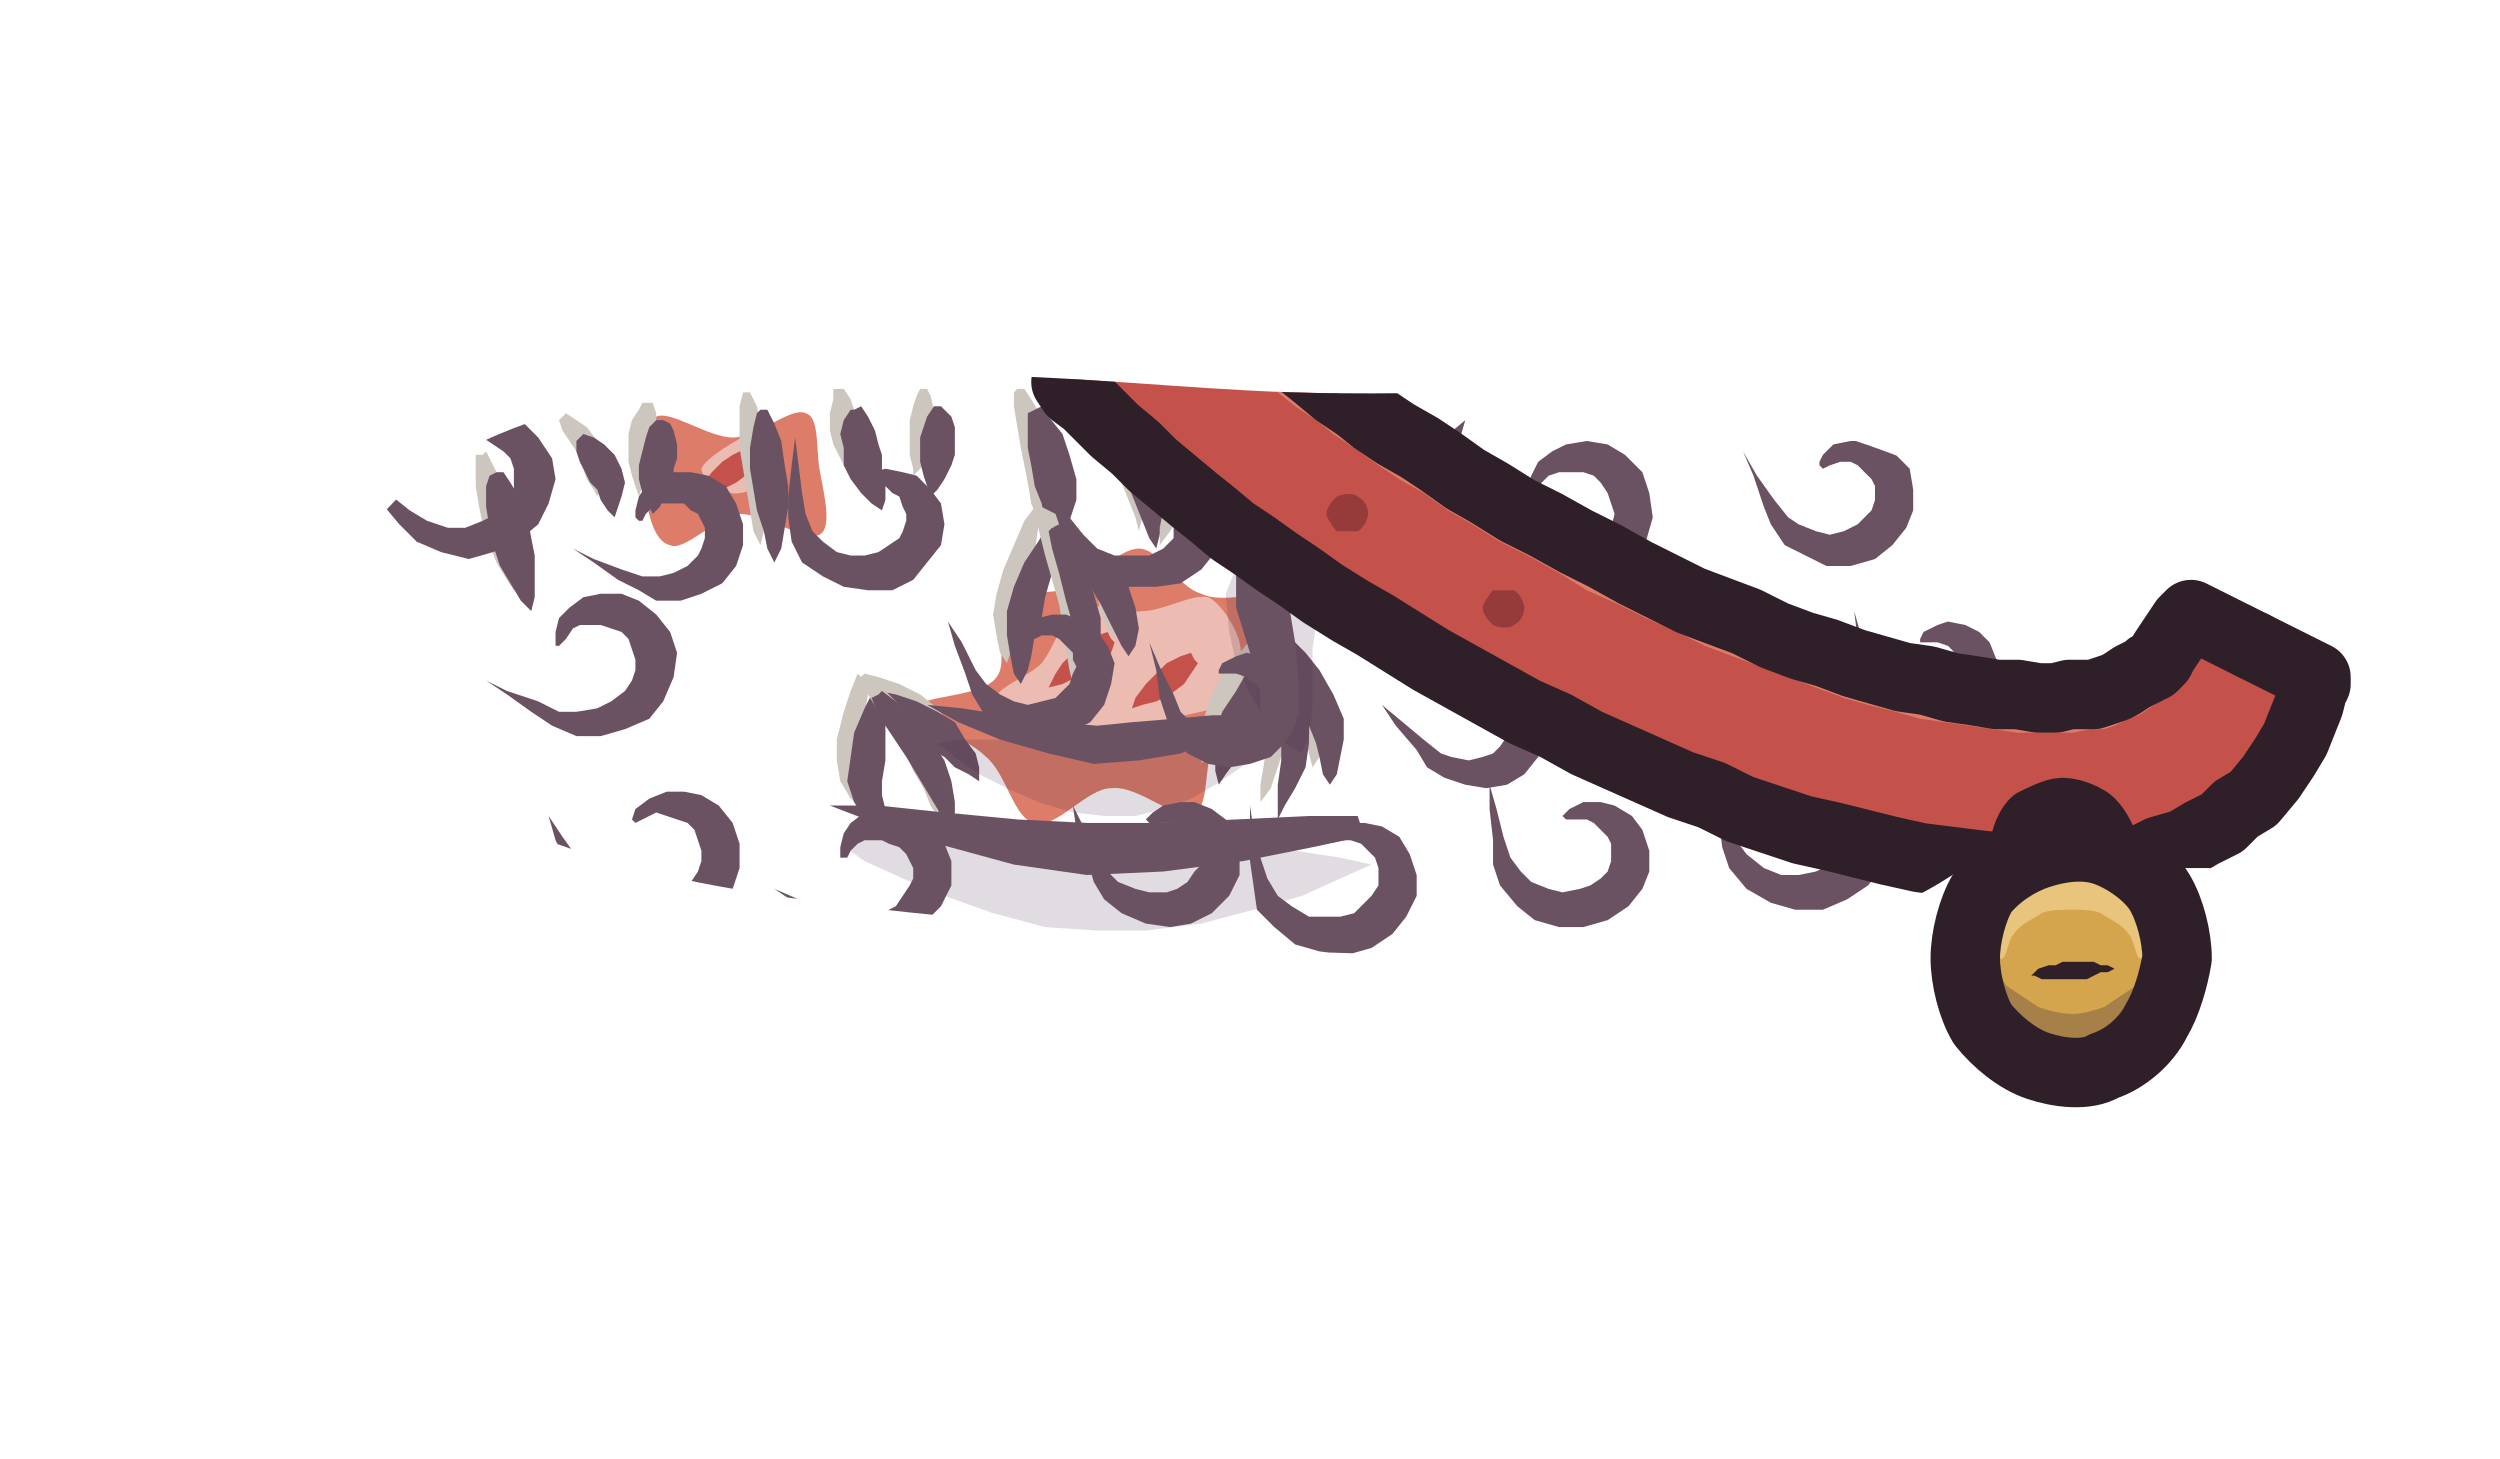
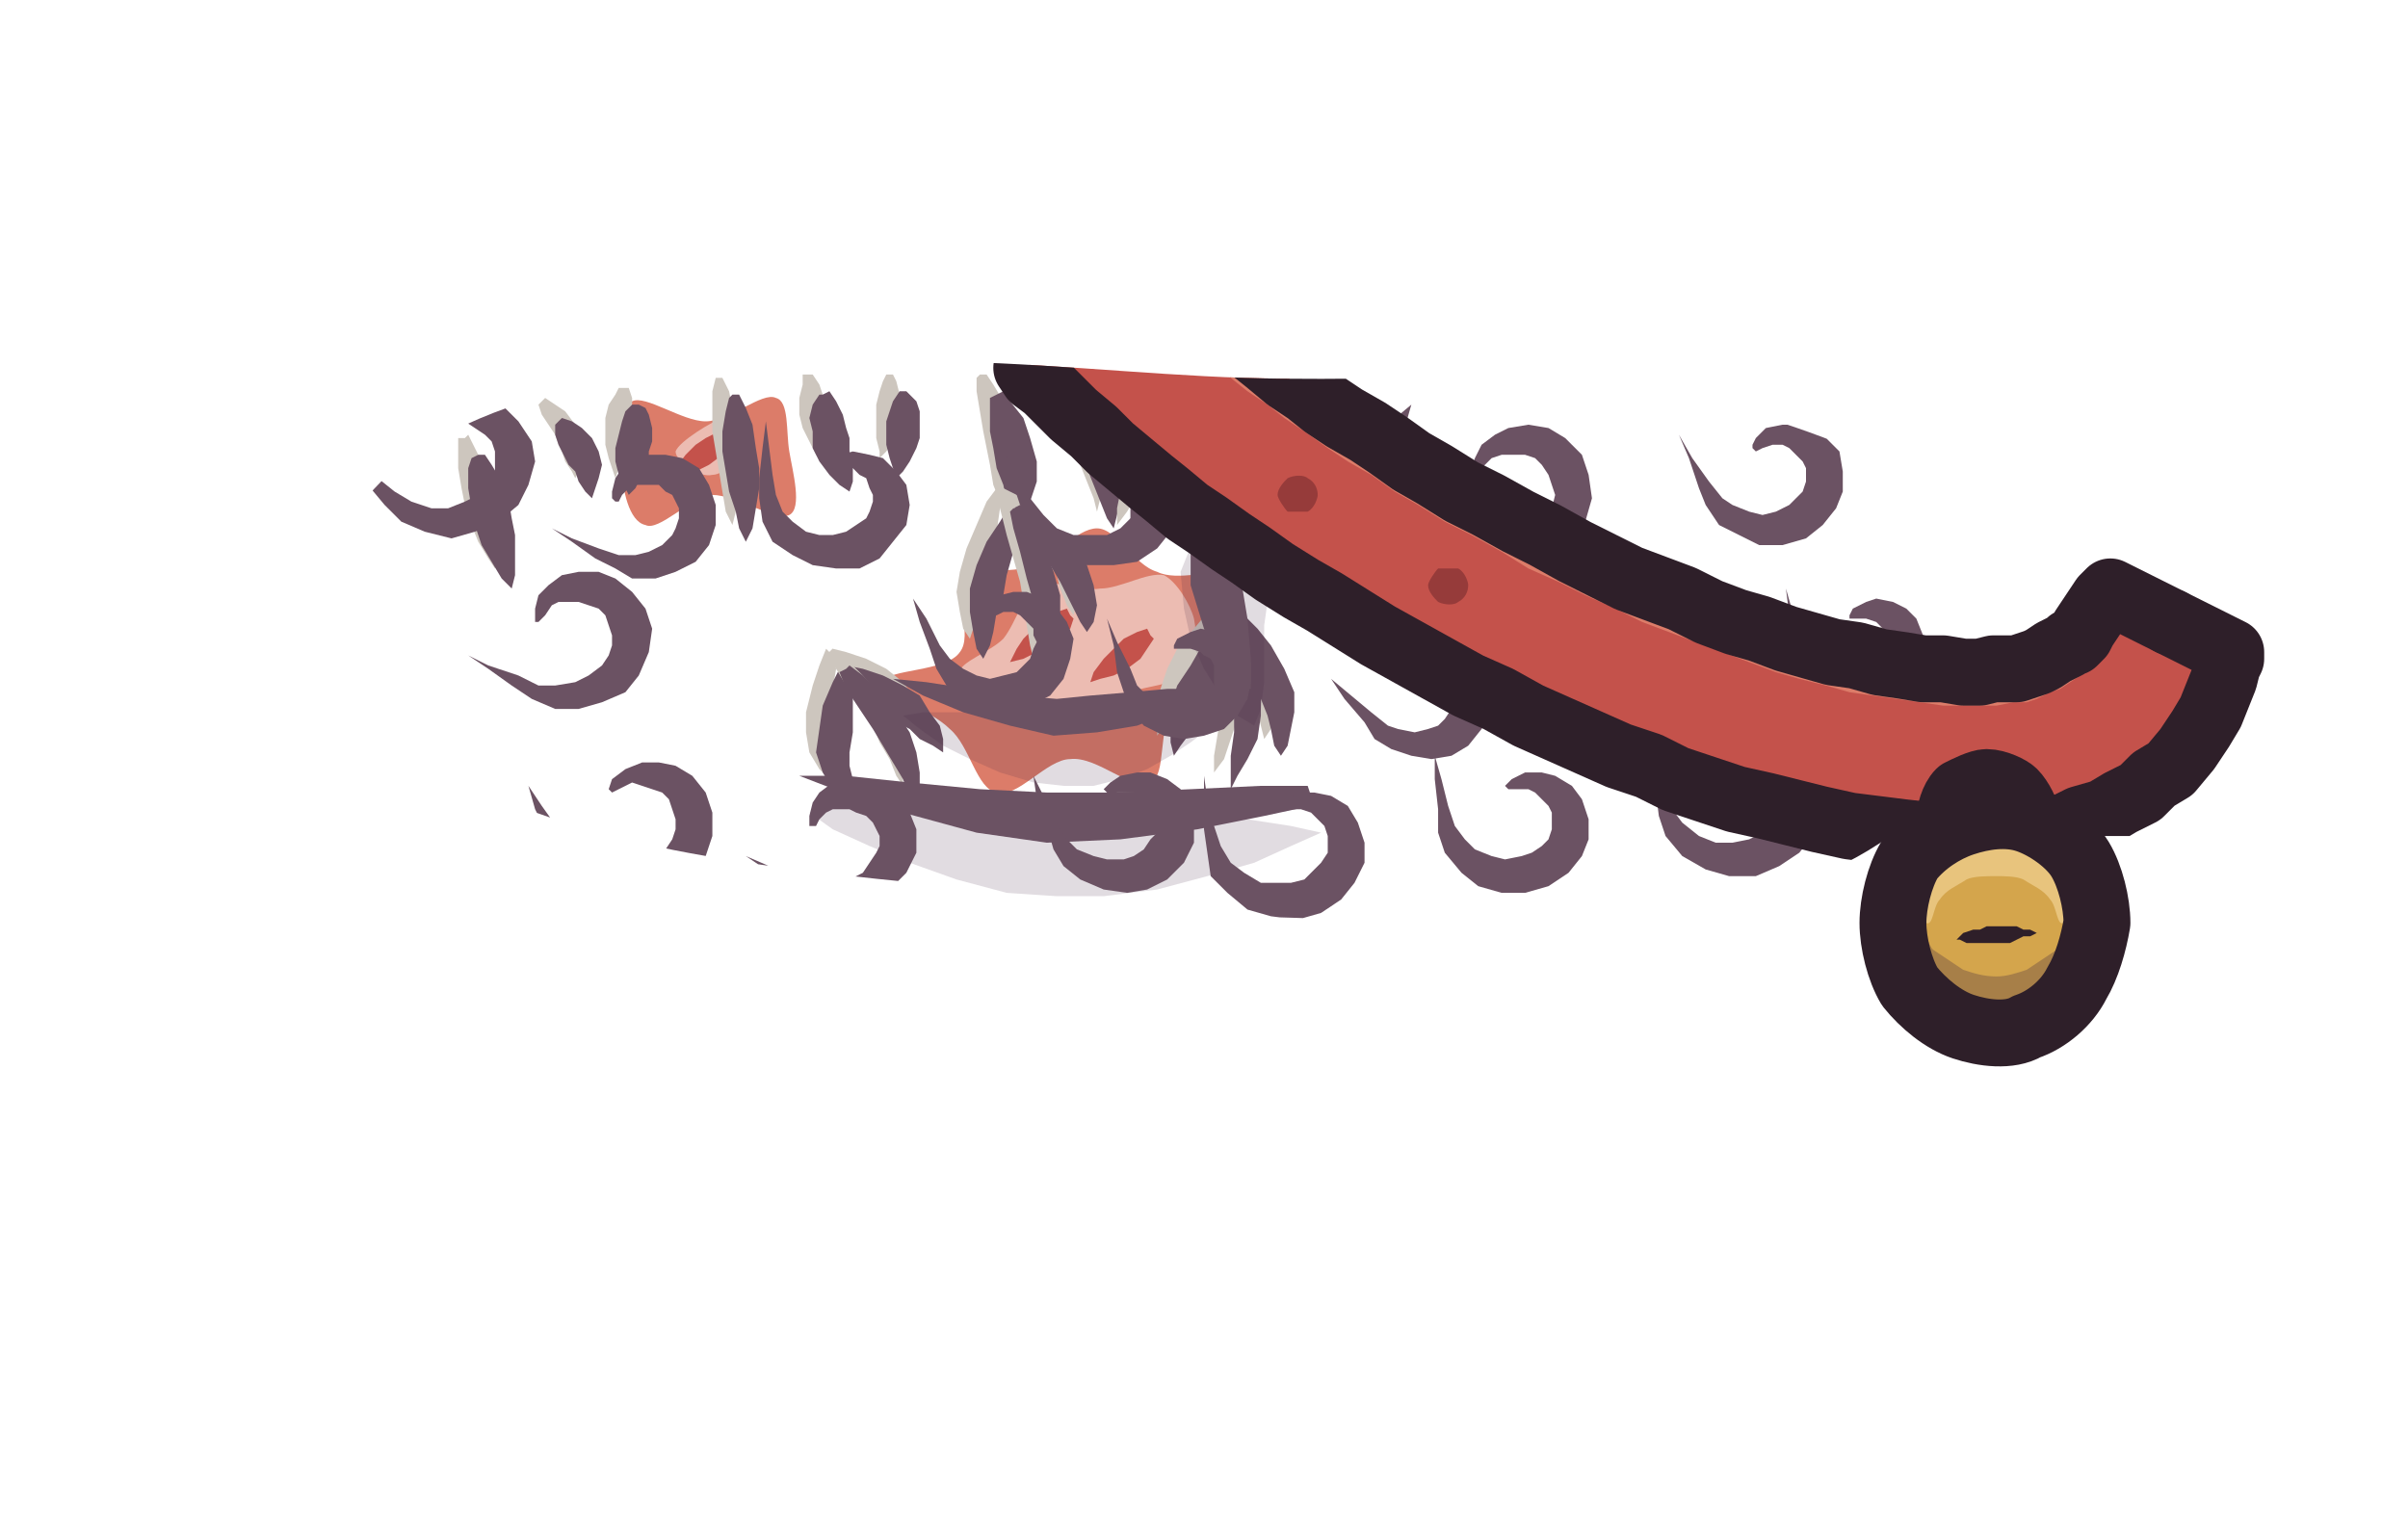
- <svg xmlns="http://www.w3.org/2000/svg" viewBox="0 0 72 42" width="72" height="42">
+ <svg xmlns="http://www.w3.org/2000/svg" viewBox="0 0 72 46" width="72" height="46">
  <defs>
    <clipPath id="cat-body-extra-slim-front-body">
      <path d="M52.5 12.4C54.5 13 57.1 14 58.3 15.1C59.6 16.2 59.8 17.5 59.9 18.7C59.9 20 59.8 21.6 58.8 22.9C57.8 24.1 56.1 25.6 54 26.3C51.8 27.1 48.7 27.3 45.9 27.4C43.1 27.6 40.3 27.5 37.2 27.4C34.1 27.2 30.5 26.8 27.4 26.4C24.3 26.1 21.1 25.7 18.7 25.1C16.2 24.5 14.1 23.6 12.6 22.7C11.1 21.8 9.9 21.2 9.7 19.9C9.5 18.5 9.9 15.9 11.3 14.5C12.6 13.1 14.9 12.1 17.6 11.5C20.3 10.9 24.1 10.9 27.4 10.8C30.7 10.8 34.1 11.2 37.2 11.3C40.3 11.4 43.4 11.2 45.9 11.4C48.5 11.6 50.4 11.7 52.5 12.4Z" />
    </clipPath>
    <clipPath id="cat-body-extra-slim-front-collar">
      <path d="M52.5 12.4C54.5 13 57.1 14 58.3 15.1C59.6 16.2 59.8 17.5 59.9 18.7C59.9 20 59.8 21.6 58.8 22.9C57.8 24.1 56.1 25.6 54 26.3C51.8 27.1 48.7 27.3 45.9 27.4C43.1 27.6 40.3 27.5 37.2 27.4C34.1 27.2 30.5 26.8 27.4 26.4C24.3 26.1 21.1 25.7 18.7 25.1C16.2 24.5 14.1 23.6 12.6 22.7C11.1 21.8 9.9 21.2 9.7 19.9C9.5 18.5 9.9 15.9 11.3 14.5C12.6 13.1 14.9 12.1 17.6 11.5C20.3 10.9 24.1 10.9 27.4 10.8C30.7 10.8 34.1 11.2 37.2 11.3C40.3 11.4 43.4 11.2 45.9 11.4C48.5 11.6 50.4 11.7 52.5 12.4ZM53.5 15.5L67.7 15.5L67.7 25L53.5 25Z" />
    </clipPath>
  </defs>
  <g id="extra-bald" clip-path="url(#cat-body-extra-slim-front-body)">
    <path d="M36.7 18.5C36.8 19 37.3 19.9 37 20.3C36.8 20.8 35.5 20.7 35.1 21.2C34.6 21.7 34.9 23.2 34.4 23.4C33.9 23.7 32.8 22.6 32 22.7C31.3 22.7 30.4 23.9 29.8 23.7C29.2 23.6 29 22.3 28.4 21.8C27.8 21.2 26.4 20.8 26.4 20.4C26.5 20 28.3 20.1 28.7 19.5C29.1 19 28.5 17.8 28.9 17.3C29.2 16.9 30.2 17.2 30.9 16.9C31.5 16.7 32.2 15.8 32.8 15.8C33.4 15.8 33.9 16.9 34.6 17.1C35.2 17.4 36.3 17 36.6 17.2C37 17.4 36.6 18 36.7 18.5Z" fill="#dc7c69" />
    <path d="M35.7 18.5C35.8 19 35.8 19.7 35.5 20.1C35.1 20.5 34.3 20.5 33.8 20.7C33.2 21 32.7 21.6 32.2 21.6C31.6 21.6 31 21.1 30.4 20.9C29.8 20.7 28.8 20.4 28.7 20.1C28.7 19.8 29.6 19.5 30 19.1C30.4 18.6 30.6 17.7 31.1 17.5C31.5 17.3 32.3 17.7 32.9 17.6C33.5 17.6 34.3 17.1 34.8 17.2C35.2 17.4 35.6 18.1 35.7 18.5Z" fill="#ecbcb2" />
    <path d="M30.2 19.8L30.6 19.7L31 19.5L31.4 19.3L31.7 19.1L32 18.8L32.1 18.5L32 18.4L31.9 18.2L31.6 18.3L31.2 18.5L30.9 18.8L30.6 19.1L30.4 19.4Z" fill="#c4524b" />
    <path d="M32.6 20.4L32.9 20.3L33.3 20.2L33.7 20L34.1 19.7L34.3 19.4L34.5 19.1L34.4 19L34.3 18.8L34 18.9L33.6 19.1L33.3 19.4L33 19.7L32.7 20.1Z" fill="#c4524b" />
    <path d="M42.3 15.4C42 15.8 42.4 17.5 42 17.7C41.6 17.9 40.7 16.6 40 16.4C39.3 16.2 38.3 16.9 37.8 16.6C37.3 16.4 37.2 15.3 37 14.7C36.8 14 36.3 13.1 36.5 12.8C36.8 12.5 38.1 13 38.8 12.9C39.5 12.7 40.3 11.6 40.7 11.8C41.2 12 41.2 13.4 41.7 14C42.2 14.6 43.6 15 43.7 15.2C43.9 15.5 42.6 15 42.3 15.4Z" fill="#dc7c69" />
    <path d="M41.4 14.9C41.4 15.2 40.5 15.9 40.1 15.9C39.6 15.8 38.9 15.1 38.7 14.7C38.5 14.3 38.6 13.5 38.8 13.4C39.1 13.4 39.9 14 40.3 14.2C40.8 14.5 41.4 14.7 41.4 14.9Z" fill="#ecbcb2" />
    <path d="M38.4 15.7L38.8 15.6L39.2 15.5L39.5 15.3L39.9 15L40.2 14.7L40.3 14.4L40.2 14.3L40.1 14.1L39.8 14.2L39.4 14.4L39.1 14.7L38.8 15L38.6 15.4Z" fill="#c4524b" />
    <path d="M23.6 13.5C23.7 14.1 24 15.2 23.6 15.4C23.2 15.6 22 14.8 21.3 14.8C20.6 14.9 19.7 15.9 19.3 15.7C18.8 15.6 18.6 14.6 18.6 14C18.5 13.4 18.5 12.3 18.9 12C19.3 11.8 20.4 12.6 21.1 12.6C21.8 12.6 22.8 11.7 23.2 11.9C23.6 12 23.5 12.9 23.6 13.5Z" fill="#dc7c69" />
    <path d="M22.4 13.2C22.3 13.5 21.7 14.2 21.3 14.2C20.9 14.3 20.2 13.8 20.2 13.5C20.3 13.2 21.3 12.6 21.6 12.5C22 12.5 22.4 12.9 22.4 13.2Z" fill="#ecbcb2" />
    <path d="M20.1 14.3L20.4 14.2L20.8 14.1L21.2 13.9L21.6 13.6L21.8 13.3L22 13L21.9 12.9L21.8 12.8L21.5 12.9L21.1 13.1L20.8 13.3L20.5 13.6L20.2 14Z" fill="#c4524b" />
  </g>
  <g id="extra-dull" clip-path="url(#cat-body-extra-slim-front-body)">
    <path d="M14.8 17L14.9 16.6L14.9 16.1L14.8 15.5L14.7 14.9L14.6 14.4L14.4 13.8L14.2 13.4L14 13L13.9 13.1L13.7 13.1L13.7 13.5L13.7 14L13.8 14.6L13.9 15.1L14.1 15.7L14.3 16.2L14.6 16.7Z" fill="#cdc6be" />
    <path d="M15.3 17.6L15.4 17.2L15.4 16.6L15.4 16L15.3 15.5L15.2 14.9L15 14.4L14.7 13.9L14.5 13.6L14.3 13.6L14.1 13.7L14 14L14 14.6L14.1 15.2L14.2 15.7L14.4 16.3L14.7 16.8L15 17.3Z" fill="#6b5263" />
    <path d="M17.2 14.3L17.3 14.1L17.4 13.8L17.4 13.4L17.4 13L17.2 12.7L16.9 12.3L16.6 12.1L16.3 11.9L16.2 12L16.1 12.1L16.2 12.4L16.4 12.7L16.6 13L16.7 13.3L16.8 13.5L16.9 13.8L17.1 14.1Z" fill="#cdc6be" />
    <path d="M17.7 14.9L17.8 14.6L17.9 14.3L18 13.9L17.9 13.5L17.7 13.1L17.4 12.8L17.1 12.6L16.8 12.5L16.7 12.6L16.6 12.7L16.6 13L16.7 13.3L16.9 13.7L17 13.9L17.2 14.1L17.3 14.4L17.5 14.7Z" fill="#6b5263" />
    <path d="M18.4 14.3L18.5 14L18.7 13.7L18.8 13.3L18.9 13L18.9 12.6L18.9 12.2L18.9 11.9L18.8 11.6L18.7 11.6L18.5 11.6L18.4 11.8L18.2 12.1L18.1 12.5L18.1 12.9L18.1 13.3L18.2 13.7L18.3 14Z" fill="#cdc6be" />
    <path d="M18.8 14.8L19 14.6L19.2 14.2L19.4 13.9L19.4 13.5L19.5 13.2L19.5 12.8L19.4 12.4L19.3 12.2L19.1 12.1L18.9 12.1L18.7 12.3L18.6 12.6L18.5 13L18.4 13.4L18.4 13.8L18.5 14.2L18.7 14.6Z" fill="#6b5263" />
    <path d="M21.9 15.7L22 15.3L22.1 14.7L22.1 14.1L22.1 13.4L22.1 12.8L21.9 12.2L21.8 11.7L21.6 11.3L21.5 11.3L21.4 11.3L21.3 11.7L21.3 12.3L21.3 12.9L21.4 13.5L21.5 14.1L21.6 14.7L21.7 15.3Z" fill="#cdc6be" />
    <path d="M22.3 16.2L22.5 15.8L22.6 15.2L22.7 14.6L22.7 14L22.6 13.4L22.5 12.7L22.3 12.2L22.1 11.8L21.9 11.8L21.8 11.9L21.7 12.3L21.6 12.9L21.6 13.5L21.7 14.1L21.8 14.7L22 15.3L22.1 15.8Z" fill="#6b5263" />
    <path d="M24.9 14.2L25 13.9L24.9 13.4L24.9 13L24.8 12.6L24.7 12.2L24.6 11.8L24.5 11.5L24.3 11.2L24.2 11.2L24 11.2L24 11.5L23.9 11.9L23.9 12.4L24 12.8L24.2 13.2L24.4 13.6L24.7 14Z" fill="#cdc6be" />
    <path d="M25.4 14.7L25.5 14.4L25.5 14L25.4 13.5L25.4 13.1L25.3 12.8L25.2 12.4L25 12L24.8 11.7L24.6 11.8L24.5 11.8L24.3 12.1L24.2 12.5L24.3 12.9L24.3 13.4L24.5 13.8L24.8 14.2L25.1 14.5Z" fill="#6b5263" />
    <path d="M26.3 13.7L26.5 13.5L26.7 13.2L26.8 12.9L26.9 12.5L26.9 12.1L26.9 11.8L26.8 11.4L26.7 11.2L26.6 11.2L26.5 11.2L26.4 11.4L26.3 11.7L26.2 12.1L26.2 12.4L26.2 12.8L26.2 13.1L26.3 13.5Z" fill="#cdc6be" />
    <path d="M26.8 14.3L27 14.1L27.2 13.8L27.4 13.4L27.5 13.1L27.5 12.7L27.5 12.3L27.4 12L27.2 11.8L27.1 11.7L26.9 11.7L26.7 12L26.6 12.3L26.5 12.6L26.5 13L26.5 13.3L26.6 13.7L26.7 14Z" fill="#6b5263" />
    <path d="M30 15.4L30.2 15L30.3 14.5L30.4 13.8L30.4 13.2L30.2 12.6L30 12L29.7 11.5L29.5 11.2L29.3 11.2L29.2 11.3L29.2 11.7L29.3 12.3L29.4 12.9L29.5 13.4L29.6 13.9L29.7 14.5L29.9 15Z" fill="#cdc6be" />
    <path d="M30.5 15.9L30.7 15.6L30.8 15L31 14.4L31 13.8L30.8 13.1L30.6 12.5L30.2 12L30 11.7L29.8 11.8L29.6 11.9L29.6 12.3L29.6 12.9L29.7 13.4L29.8 14L30 14.5L30.1 15L30.3 15.6Z" fill="#6b5263" />
    <path d="M32.8 15.3L32.9 14.9L33 14.4L33 13.8L32.9 13.2L32.8 12.7L32.6 12.1L32.3 11.7L32.1 11.3L32 11.4L31.9 11.4L31.9 11.8L31.9 12.3L32.1 12.9L32.2 13.4L32.3 13.9L32.5 14.4L32.7 14.9Z" fill="#cdc6be" />
    <path d="M33.3 15.8L33.4 15.4L33.5 14.9L33.6 14.3L33.5 13.8L33.4 13.2L33.1 12.7L32.9 12.2L32.6 11.9L32.4 11.9L32.3 12L32.2 12.4L32.3 12.9L32.4 13.5L32.5 14L32.7 14.5L32.9 15L33.1 15.5Z" fill="#6b5263" />
    <path d="M33.4 15.7L33.7 15.3L34 14.8L34.2 14.3L34.5 13.7L34.7 13.2L34.8 12.6L34.9 12L34.9 11.6L34.7 11.6L34.6 11.5L34.4 11.8L34.1 12.3L33.9 12.9L33.7 13.5L33.6 14.1L33.5 14.7L33.4 15.2Z" fill="#cdc6be" />
    <path d="M33.9 16.2L34.2 15.9L34.5 15.4L34.8 14.9L35.1 14.3L35.2 13.8L35.4 13.1L35.4 12.6L35.4 12.2L35.2 12.1L35 12L34.7 12.4L34.5 12.9L34.2 13.4L34 14L33.9 14.6L33.8 15.2L33.8 15.8Z" fill="#6b5263" />
    <path d="M29 19.1L29.1 18.8L29.2 18.3L29.3 17.8L29.4 17.3L29.6 16.6L29.8 15.9L29.9 15.2L30 14.7L29.9 14.7L29.8 14.6L29.5 15L29.2 15.7L28.9 16.4L28.7 17.1L28.6 17.7L28.7 18.3L28.8 18.8Z" fill="#cdc6be" />
    <path d="M29.4 19.7L29.6 19.3L29.7 18.9L29.8 18.3L30 17.8L30.1 17.2L30.3 16.5L30.5 15.8L30.5 15.3L30.3 15.2L30.2 15.1L29.9 15.6L29.5 16.2L29.2 16.9L29 17.6L29 18.3L29.1 18.9L29.2 19.4Z" fill="#6b5263" />
    <path d="M32.1 18.4L32.2 18L32.2 17.6L32.2 17L32 16.4L31.6 15.8L31 15.3L30.4 14.8L30 14.6L29.9 14.7L29.8 14.7L30.1 15.2L30.5 15.7L31 16.3L31.3 16.8L31.6 17.2L31.7 17.6L31.9 18.1Z" fill="#cdc6be" />
    <path d="M32.5 18.9L32.7 18.6L32.8 18.1L32.7 17.5L32.5 16.9L32.1 16.3L31.5 15.8L30.9 15.3L30.5 15.1L30.3 15.2L30.2 15.3L30.5 15.8L30.9 16.4L31.4 16.9L31.7 17.4L31.9 17.8L32.1 18.2L32.3 18.6Z" fill="#6b5263" />
    <path d="M30.9 19.7L31 19.3L31.1 18.7L31.2 18L31.1 17.3L30.9 16.5L30.6 15.8L30.3 15.1L30 14.6L29.9 14.7L29.8 14.7L29.9 15.2L30.1 16L30.3 16.7L30.5 17.4L30.6 18L30.7 18.7L30.8 19.3Z" fill="#cdc6be" />
    <path d="M31.4 20.2L31.5 19.8L31.7 19.2L31.7 18.5L31.7 17.8L31.5 17.1L31.2 16.3L30.8 15.6L30.5 15.2L30.3 15.2L30.2 15.3L30.3 15.8L30.5 16.5L30.7 17.3L30.9 18L31 18.6L31.1 19.2L31.2 19.8Z" fill="#6b5263" />
    <path d="M34.6 22L34.8 21.7L35.1 21.3L35.3 20.8L35.5 20.3L35.9 19.8L36.2 19.1L36.6 18.5L36.7 18L36.6 17.9L36.5 17.9L36.2 18.2L35.7 18.8L35.2 19.4L34.9 20L34.7 20.6L34.6 21.2L34.6 21.7Z" fill="#cdc6be" />
    <path d="M35.1 22.6L35.3 22.3L35.6 21.9L35.8 21.4L36.1 20.9L36.4 20.4L36.8 19.7L37.1 19.1L37.2 18.6L37.1 18.5L36.9 18.4L36.5 18.7L36 19.2L35.6 19.9L35.2 20.5L35 21.1L35 21.7L35 22.2Z" fill="#6b5263" />
    <path d="M37.8 22.1L38 21.8L38.1 21.3L38.2 20.7L38.1 20.1L37.8 19.5L37.5 18.8L37.1 18.3L36.8 17.9L36.6 17.9L36.5 18L36.6 18.5L36.9 19.1L37.2 19.8L37.4 20.3L37.5 20.8L37.6 21.3L37.7 21.7Z" fill="#cdc6be" />
    <path d="M38.3 22.6L38.5 22.3L38.6 21.8L38.7 21.3L38.7 20.7L38.4 20L38 19.3L37.6 18.8L37.2 18.4L37.1 18.5L36.9 18.6L37 19.1L37.2 19.7L37.5 20.4L37.7 20.9L37.9 21.4L38 21.8L38.1 22.3Z" fill="#6b5263" />
    <path d="M36.3 23.1L36.6 22.7L36.8 22.1L37 21.5L37.2 20.8L37.2 20L37.1 19.2L36.9 18.4L36.7 17.9L36.6 17.9L36.5 18L36.5 18.5L36.5 19.2L36.5 20.1L36.6 20.8L36.5 21.4L36.4 22L36.3 22.6Z" fill="#cdc6be" />
    <path d="M36.8 23.6L37 23.2L37.3 22.7L37.6 22.1L37.7 21.4L37.7 20.6L37.6 19.7L37.4 19L37.2 18.5L37.1 18.5L36.9 18.5L36.9 19L36.9 19.8L36.9 20.6L36.9 21.3L36.9 21.9L36.8 22.6L36.8 23.2Z" fill="#6b5263" />
    <path d="M25 23.6L25 23.2L24.9 22.8L24.9 22.4L24.8 21.9L24.9 21.4L24.9 20.6L25 20L24.9 19.5L24.8 19.5L24.7 19.4L24.5 19.9L24.3 20.5L24.1 21.3L24.1 21.9L24.2 22.5L24.5 23L24.8 23.3Z" fill="#cdc6be" />
    <path d="M25.4 24.1L25.5 23.8L25.5 23.3L25.4 22.9L25.4 22.5L25.5 21.9L25.5 21.2L25.5 20.5L25.4 20L25.3 20L25.1 20L24.9 20.4L24.6 21.1L24.5 21.8L24.4 22.5L24.6 23.1L24.9 23.6L25.2 23.9Z" fill="#6b5263" />
    <path d="M27.7 21.9L27.7 21.6L27.5 21.2L27.3 20.8L27 20.4L26.5 20L25.9 19.7L25.3 19.5L24.9 19.4L24.8 19.5L24.7 19.6L25.1 19.9L25.5 20.3L26.1 20.6L26.5 21L26.8 21.2L27.2 21.5L27.5 21.8Z" fill="#cdc6be" />
    <path d="M28.2 22.5L28.2 22.1L28.1 21.7L27.8 21.3L27.5 20.8L27 20.5L26.4 20.2L25.8 20L25.3 19.9L25.3 20L25.2 20.2L25.5 20.5L25.9 20.9L26.4 21.3L26.8 21.6L27.2 21.8L27.5 22.1L27.9 22.3Z" fill="#6b5263" />
    <path d="M27 23.5L27 23.1L27 22.6L26.9 22L26.6 21.4L26.3 20.8L25.8 20.2L25.3 19.7L24.9 19.4L24.8 19.5L24.7 19.5L25 20L25.3 20.5L25.7 21.1L26.1 21.7L26.3 22.2L26.6 22.7L26.8 23.2Z" fill="#cdc6be" />
    <path d="M27.5 24.1L27.5 23.7L27.5 23.1L27.4 22.5L27.2 21.9L26.8 21.3L26.3 20.7L25.8 20.2L25.4 19.9L25.3 20L25.1 20.1L25.3 20.6L25.7 21.2L26.1 21.8L26.4 22.3L26.7 22.8L27 23.3L27.2 23.8Z" fill="#6b5263" />
    <path d="M55.3 22.5L55.5 22.2L55.6 21.8L55.8 21.3L55.9 20.8L56.2 20.3L56.4 19.6L56.6 19L56.7 18.5L56.6 18.5L56.5 18.4L56.2 18.8L55.8 19.3L55.5 20L55.2 20.6L55.2 21.2L55.2 21.7L55.2 22.2Z" fill="#cdc6be" />
    <path d="M55.8 23L56 22.7L56.2 22.3L56.3 21.9L56.5 21.4L56.7 20.9L57 20.2L57.1 19.6L57.2 19.1L57.1 19L56.9 18.9L56.6 19.3L56.2 19.8L55.8 20.5L55.6 21.1L55.5 21.7L55.5 22.3L55.6 22.7Z" fill="#6b5263" />
    <path d="M58.5 21.9L58.6 21.6L58.6 21.2L58.6 20.7L58.5 20.1L58.1 19.6L57.6 19.1L57.1 18.6L56.7 18.4L56.6 18.5L56.5 18.5L56.7 19L57.1 19.5L57.5 20.1L57.8 20.5L58 20.9L58.2 21.3L58.3 21.7Z" fill="#cdc6be" />
    <path d="M58.9 22.5L59.1 22.2L59.2 21.7L59.2 21.2L59 20.6L58.6 20.1L58.1 19.6L57.6 19.1L57.2 18.9L57.1 19L56.9 19.1L57.1 19.6L57.5 20.1L57.8 20.7L58.1 21.1L58.3 21.5L58.5 21.9L58.7 22.2Z" fill="#6b5263" />
    <path d="M57.2 23.2L57.3 22.8L57.5 22.3L57.6 21.6L57.6 21L57.4 20.3L57.2 19.5L56.9 18.9L56.7 18.4L56.6 18.5L56.5 18.5L56.5 19L56.7 19.7L56.8 20.4L56.9 21.1L57 21.7L57.1 22.3L57.1 22.8Z" fill="#cdc6be" />
    <path d="M57.7 23.7L57.8 23.4L58 22.8L58.1 22.2L58.1 21.5L58 20.8L57.7 20.1L57.5 19.4L57.2 19L57.1 19L56.9 19L56.9 19.6L57 20.3L57.2 21L57.3 21.6L57.4 22.2L57.5 22.8L57.5 23.4Z" fill="#6b5263" />
  </g>
  <g id="extra-wrinkles" clip-path="url(#cat-body-extra-slim-front-body)">
    <path d="M38.8 13.4L38.3 13.6L37.6 14L36.9 14.6L36.2 15.3L35.7 16.1L35.3 17.1L35.4 18.2L35.6 19.1L36 20L36.5 20.8L37 21.4L37.5 21.7L37.7 21.2L37.8 20.4L37.8 19.5L37.8 18.7L37.9 18L37.9 17.5L38 17L38.2 16.4L38.4 15.6L38.7 14.7L38.8 14Z" fill="#3f2541" fill-opacity="0.16" />
    <path d="M38.5 12.3L37.8 12.8L37 13.7L36.1 14.8L35.6 16.1L35.6 17.5L36 18.8L36.5 20L37 20.7L37.2 20.6L37.4 20.6L37.4 19.7L37.3 18.5L37.1 17.3L37.1 16.3L37.3 15.4L37.8 14.2L38.3 13.1Z" fill="#6b5263" />
    <path d="M42.5 13.2L42 13.4L41.4 13.7L40.8 14.2L40.2 14.8L39.7 15.5L39.4 16.3L39.4 17.2L39.7 18L40.1 18.7L40.5 19.2L41 19.6L41.4 19.8L41.6 19.4L41.6 18.8L41.7 18.1L41.7 17.5L41.7 17L41.7 16.7L41.8 16.4L42 15.8L42.2 15.1L42.4 14.4L42.5 13.8Z" fill="#3f2541" fill-opacity="0.16" />
    <path d="M42.2 12.1L41.6 12.6L40.8 13.3L40.1 14.3L39.6 15.3L39.6 16.4L40 17.5L40.5 18.3L40.9 18.8L41.1 18.7L41.3 18.7L41.3 18L41.1 17.1L41 16.2L40.9 15.5L41.1 14.8L41.5 13.8L42 12.8Z" fill="#6b5263" />
    <path d="M24.2 24.3L24.9 24.8L26 25.3L27.2 25.8L28.6 26.3L30.1 26.7L31.6 26.8L33 26.8L34.6 26.6L36.1 26.2L37.5 25.8L38.6 25.3L39.5 24.9L38.6 24.7L37.3 24.5L35.9 24.4L34.4 24.3L32.9 24.3L31.7 24.2L30.4 24.2L29 24.1L27.6 24L26.2 24L25.1 24.1Z" fill="#3f2541" fill-opacity="0.16" />
    <path d="M23.9 23.2L25.2 23.7L27 24.3L29.2 24.9L31.3 25.2L33.5 25.1L35.8 24.8L37.8 24.4L39.2 24.1L39.2 23.8L39.1 23.5L37.7 23.5L35.6 23.6L33.4 23.7L31.3 23.7L29.3 23.6L27.2 23.4L25.3 23.2Z" fill="#6b5263" />
    <path d="M27 21.4L27.5 21.8L28.2 22.3L29 22.7L29.9 23.1L30.9 23.4L31.8 23.5L32.7 23.5L33.5 23.3L34.3 23L35 22.6L35.6 22.2L36 21.9L35.5 21.7L34.8 21.6L34.1 21.6L33.3 21.6L32.5 21.6L31.9 21.5L31.2 21.5L30.3 21.4L29.4 21.3L28.4 21.3L27.6 21.3Z" fill="#3f2541" fill-opacity="0.16" />
    <path d="M26.7 20.3L27.6 20.8L28.8 21.3L30.2 21.7L31.5 22L32.8 21.9L34 21.7L35 21.3L35.7 21L35.7 20.8L35.6 20.6L34.9 20.6L33.8 20.7L32.6 20.8L31.6 20.9L30.4 20.8L29 20.6L27.7 20.4Z" fill="#6b5263" />
    <path d="M55.2 21.3L55.3 21.6L55.5 22.1L55.9 22.5L56.3 22.9L56.8 23.2L57.5 23.3L58.1 23.3L58.7 23.1L59.2 22.8L59.6 22.5L60 22.1L60.2 21.7L59.8 21.5L59.3 21.4L58.8 21.3L58.3 21.2L57.9 21.2L57.7 21.1L57.4 21.1L57 21.1L56.5 21.1L56 21.1L55.5 21.1Z" fill="#3f2541" fill-opacity="0.16" />
    <path d="M54.9 20.2L55.2 20.6L55.7 21L56.4 21.5L57.2 21.7L58 21.7L58.8 21.5L59.5 21.2L59.9 20.9L59.9 20.6L59.8 20.4L59.3 20.4L58.6 20.4L57.9 20.5L57.3 20.5L56.8 20.4L56.1 20.3L55.4 20.2Z" fill="#6b5263" />
    <path d="M55.6 23.8L55.7 24.1L56 24.5L56.3 24.9L56.7 25.2L57.2 25.5L57.7 25.6L58.2 25.5L58.7 25.3L59.1 25.1L59.4 24.8L59.6 24.4L59.7 24.1L59.4 23.9L59.1 23.8L58.7 23.7L58.3 23.7L58 23.6L57.8 23.6L57.6 23.6L57.3 23.6L56.8 23.6L56.4 23.6L55.9 23.7Z" fill="#3f2541" fill-opacity="0.16" />
    <path d="M55.3 22.7L55.6 23L56.1 23.5L56.7 23.8L57.4 24.1L58.1 24L58.7 23.8L59.2 23.5L59.5 23.2L59.4 23L59.4 22.8L59 22.8L58.4 22.8L57.9 22.9L57.5 22.9L57 22.9L56.4 22.8L55.8 22.7Z" fill="#6b5263" />
  </g>
  <g id="extra-curls" clip-path="url(#cat-body-extra-slim-front-body)">
    <path d="M10.2 13.1L10.6 13.7L11 14.5L11.5 15.1L12 15.6L12.7 15.9L13.5 16.1L14.2 15.9L14.9 15.6L15.5 15.1L15.8 14.5L16 13.8L15.9 13.2L15.5 12.6L15.1 12.2L14.6 11.9L14 11.9L13.5 11.9L13 12.2L12.7 12.5L12.6 12.8L12.7 12.9L12.7 12.9L13 12.8L13.3 12.6L13.6 12.6L13.9 12.6L14.2 12.8L14.5 13L14.7 13.2L14.8 13.5L14.8 13.8L14.8 14.1L14.6 14.5L14.3 14.8L13.9 15L13.4 15.2L12.9 15.2L12.3 15L11.8 14.7L11.3 14.3L10.7 13.6Z" fill="#6b5263" />
    <path d="M16.5 15.8L17.1 16.2L17.8 16.7L18.4 17L18.9 17.3L19.6 17.3L20.2 17.1L20.8 16.8L21.2 16.3L21.4 15.7L21.4 15.1L21.2 14.5L20.9 14L20.4 13.7L19.9 13.6L19.4 13.6L19 13.7L18.6 14L18.4 14.3L18.3 14.7L18.3 14.9L18.4 15L18.5 15L18.6 14.8L18.8 14.6L19 14.5L19.2 14.5L19.5 14.5L19.7 14.5L19.9 14.7L20.1 14.8L20.2 15L20.3 15.2L20.3 15.5L20.2 15.8L20.1 16L19.8 16.3L19.4 16.5L19 16.6L18.5 16.6L17.9 16.4L17.1 16.1Z" fill="#6b5263" />
    <path d="M22.9 12.6L22.8 13.4L22.7 14.3L22.7 14.9L22.8 15.6L23.1 16.2L23.7 16.6L24.3 16.9L25 17L25.7 17L26.3 16.7L26.7 16.2L27.1 15.7L27.2 15.1L27.1 14.5L26.8 14.1L26.4 13.7L26 13.6L25.5 13.5L25.1 13.6L24.8 13.8L24.9 13.9L24.9 14L25.2 14L25.5 14L25.7 14.2L25.9 14.3L26 14.6L26.1 14.8L26.1 15L26 15.3L25.9 15.5L25.6 15.7L25.3 15.9L24.9 16L24.5 16L24.1 15.9L23.7 15.6L23.4 15.3L23.2 14.8L23.1 14.2L23 13.4Z" fill="#6b5263" />
    <path d="M30 13.5L30.2 14.2L30.5 15.1L30.8 15.7L31.2 16.3L31.8 16.7L32.5 16.9L33.3 16.9L34 16.8L34.6 16.4L35 15.9L35.3 15.2L35.3 14.6L35.1 14L34.8 13.5L34.3 13.2L33.8 13L33.3 13.1L32.8 13.2L32.5 13.5L32.3 13.7L32.4 13.8L32.4 13.9L32.7 13.8L33 13.7L33.3 13.7L33.6 13.8L33.8 14L34 14.2L34.1 14.4L34.2 14.7L34.2 15L34 15.3L33.8 15.5L33.5 15.8L33.1 16L32.6 16L32.1 16L31.6 15.8L31.2 15.4L30.8 14.9L30.4 14.2Z" fill="#6b5263" />
    <path d="M36.9 15.7L37.6 16.1L38.3 16.5L38.9 16.8L39.5 17L40.2 16.9L40.9 16.7L41.4 16.3L41.7 15.8L41.9 15.2L41.9 14.6L41.6 14L41.2 13.6L40.8 13.3L40.2 13.2L39.7 13.2L39.2 13.4L38.9 13.7L38.7 14L38.6 14.4L38.7 14.7L38.8 14.7L38.9 14.7L39 14.5L39.1 14.3L39.3 14.2L39.6 14.1L39.8 14.1L40.1 14.1L40.3 14.2L40.5 14.4L40.7 14.6L40.8 14.8L40.8 15.1L40.8 15.4L40.6 15.7L40.4 16L40 16.2L39.5 16.3L39.1 16.3L38.5 16.2L37.6 16Z" fill="#6b5263" />
    <path d="M41.8 14.9L42.3 15.4L43 16L43.6 16.5L44.2 16.9L45 17L45.8 16.9L46.5 16.7L47 16.2L47.4 15.6L47.6 14.9L47.5 14.2L47.3 13.6L46.8 13.1L46.3 12.8L45.7 12.7L45.1 12.8L44.7 13L44.3 13.3L44.1 13.7L44 14L44.1 14.1L44.2 14.1L44.4 13.9L44.6 13.7L44.9 13.6L45.2 13.6L45.6 13.6L45.9 13.7L46.1 13.9L46.3 14.2L46.4 14.5L46.5 14.8L46.4 15.2L46.2 15.5L45.9 15.8L45.5 16.1L45 16.2L44.4 16.2L43.8 16.1L43.2 15.7L42.4 15.3Z" fill="#6b5263" />
    <path d="M50.2 13L50.5 13.7L50.8 14.6L51 15.1L51.4 15.7L52 16L52.6 16.3L53.3 16.3L54 16.1L54.5 15.7L54.9 15.2L55.1 14.7L55.1 14.1L55 13.5L54.6 13.1L54.2 12.8L53.7 12.7L53.3 12.7L52.8 12.8L52.5 13.1L52.4 13.3L52.4 13.4L52.5 13.5L52.7 13.4L53 13.3L53.3 13.3L53.5 13.4L53.7 13.6L53.9 13.8L54 14L54 14.2L54 14.4L53.9 14.7L53.7 14.9L53.5 15.1L53.1 15.3L52.7 15.4L52.3 15.3L51.8 15.1L51.5 14.9L51.1 14.4L50.6 13.7Z" fill="#6b5263" />
    <path d="M14 19.6L14.6 20L15.3 20.5L15.9 20.9L16.6 21.2L17.3 21.2L18 21L18.7 20.7L19.1 20.2L19.4 19.5L19.5 18.8L19.3 18.2L18.9 17.7L18.4 17.3L17.9 17.1L17.3 17.1L16.8 17.2L16.4 17.5L16.1 17.8L16 18.2L16 18.6L16 18.6L16.1 18.6L16.3 18.4L16.5 18.1L16.7 18L17 18L17.3 18L17.6 18.1L17.9 18.2L18.1 18.4L18.2 18.7L18.3 19L18.3 19.3L18.2 19.6L18 19.9L17.6 20.2L17.2 20.4L16.6 20.5L16.1 20.5L15.5 20.2L14.6 19.9Z" fill="#6b5263" />
    <path d="M27.3 17.9L27.5 18.6L27.8 19.4L28 20L28.3 20.5L28.9 20.9L29.5 21.2L30.2 21.2L30.8 21.1L31.4 20.8L31.8 20.3L32 19.7L32.1 19.1L31.9 18.6L31.6 18.2L31.2 17.9L30.7 17.7L30.3 17.7L29.9 17.8L29.6 18.1L29.4 18.3L29.5 18.4L29.5 18.4L29.8 18.4L30 18.3L30.3 18.3L30.5 18.4L30.7 18.6L30.9 18.8L30.9 19L31 19.2L30.9 19.4L30.8 19.7L30.6 19.9L30.4 20.1L30 20.2L29.6 20.3L29.2 20.2L28.8 20L28.4 19.7L28.1 19.3L27.7 18.5Z" fill="#6b5263" />
    <path d="M33.1 18.5L33.3 19.3L33.4 20.1L33.6 20.7L33.8 21.2L34.2 21.7L34.8 22L35.4 22.1L36 22L36.6 21.8L37 21.4L37.3 20.9L37.4 20.4L37.4 19.8L37.1 19.4L36.8 19.1L36.4 18.9L35.9 18.8L35.6 18.9L35.2 19.1L35.1 19.3L35.1 19.4L35.1 19.4L35.4 19.4L35.6 19.4L35.9 19.5L36 19.6L36.2 19.7L36.3 19.9L36.3 20.1L36.3 20.3L36.3 20.5L36.1 20.7L36 20.8L35.7 21L35.4 21.1L35 21.1L34.6 21L34.3 20.8L34 20.5L33.8 20L33.4 19.2Z" fill="#6b5263" />
    <path d="M39.8 20.3L40.2 20.9L40.8 21.6L41.1 22.1L41.6 22.4L42.2 22.6L42.8 22.7L43.4 22.6L43.9 22.3L44.3 21.8L44.6 21.3L44.6 20.7L44.5 20.2L44.2 19.8L43.8 19.5L43.3 19.3L42.9 19.3L42.5 19.4L42.1 19.6L41.9 19.9L41.9 20.2L41.9 20.2L42 20.3L42.2 20.2L42.4 20L42.6 20L42.8 20.1L43.1 20.2L43.2 20.3L43.4 20.5L43.4 20.6L43.5 20.8L43.5 21L43.4 21.2L43.2 21.5L43 21.7L42.7 21.8L42.3 21.9L41.8 21.8L41.5 21.7L41 21.3L40.4 20.8Z" fill="#6b5263" />
    <path d="M53.4 17.6L53.5 18.4L53.6 19.2L53.7 19.8L54 20.3L54.4 20.7L54.9 21L55.5 21.2L56.2 21.1L56.7 20.9L57.2 20.5L57.5 20.1L57.6 19.5L57.5 19L57.3 18.5L57 18.2L56.6 18L56.1 17.9L55.8 18L55.4 18.2L55.3 18.4L55.3 18.5L55.3 18.5L55.6 18.5L55.8 18.5L56.1 18.6L56.2 18.7L56.4 18.9L56.5 19L56.5 19.2L56.5 19.4L56.4 19.6L56.3 19.8L56.1 19.9L55.9 20.1L55.5 20.2L55.2 20.2L54.8 20.1L54.4 19.9L54.2 19.6L53.9 19.1L53.6 18.3Z" fill="#6b5263" />
    <path d="M15.8 23.5L16 24.2L16.4 25L16.7 25.7L17.2 26.2L17.8 26.7L18.6 26.9L19.3 26.8L20.1 26.6L20.7 26.2L21.1 25.6L21.3 25L21.3 24.3L21.1 23.7L20.7 23.2L20.2 22.9L19.7 22.8L19.2 22.8L18.7 23L18.3 23.3L18.2 23.6L18.2 23.6L18.3 23.7L18.5 23.6L18.9 23.4L19.2 23.5L19.5 23.6L19.8 23.7L20 23.9L20.1 24.2L20.2 24.5L20.2 24.8L20.1 25.1L19.9 25.4L19.6 25.7L19.1 25.9L18.6 26L18.1 25.9L17.5 25.7L17.1 25.4L16.7 24.8L16.2 24.1Z" fill="#6b5263" />
    <path d="M22.3 25.6L22.9 26L23.7 26.5L24.2 26.8L24.8 27.1L25.5 27.1L26.2 26.9L26.7 26.5L27.1 26.1L27.4 25.5L27.4 24.8L27.2 24.3L26.9 23.8L26.4 23.4L25.9 23.3L25.4 23.3L24.9 23.4L24.5 23.7L24.3 24L24.2 24.4L24.2 24.7L24.3 24.7L24.4 24.7L24.5 24.5L24.7 24.3L24.9 24.2L25.1 24.2L25.4 24.2L25.6 24.3L25.9 24.4L26.1 24.6L26.2 24.8L26.3 25L26.3 25.3L26.2 25.5L26 25.8L25.8 26.1L25.4 26.3L24.9 26.4L24.4 26.4L23.8 26.2L23 25.9Z" fill="#6b5263" />
    <path d="M30.9 23.2L31 23.9L31.3 24.7L31.5 25.4L31.8 25.9L32.3 26.3L33 26.6L33.7 26.7L34.3 26.6L34.9 26.3L35.4 25.8L35.7 25.2L35.7 24.6L35.6 24.1L35.3 23.6L34.9 23.3L34.4 23.1L34 23.1L33.5 23.2L33.2 23.4L33 23.6L33.1 23.7L33.1 23.8L33.4 23.7L33.7 23.7L33.9 23.7L34.2 23.8L34.4 24L34.5 24.2L34.6 24.4L34.6 24.7L34.6 24.9L34.4 25.1L34.2 25.4L33.9 25.6L33.6 25.7L33.1 25.7L32.7 25.6L32.2 25.4L31.9 25.1L31.6 24.6L31.2 23.8Z" fill="#6b5263" />
    <path d="M36 23.2L36 23.9L36 24.8L36.1 25.5L36.2 26.2L36.7 26.7L37.3 27.2L38 27.4L38.8 27.5L39.5 27.3L40.1 26.9L40.5 26.4L40.8 25.8L40.8 25.2L40.6 24.6L40.3 24.1L39.8 23.8L39.3 23.7L38.9 23.7L38.5 23.9L38.2 24L38.2 24.1L38.2 24.2L38.5 24.2L38.9 24.2L39.2 24.3L39.4 24.5L39.6 24.7L39.7 25L39.7 25.2L39.7 25.5L39.5 25.8L39.3 26L39 26.3L38.6 26.4L38.1 26.4L37.7 26.4L37.2 26.1L36.8 25.8L36.5 25.3L36.3 24.7L36.1 23.9Z" fill="#6b5263" />
    <path d="M42.9 22.6L42.9 23.3L43 24.2L43 24.9L43.2 25.5L43.7 26.1L44.2 26.5L44.9 26.7L45.6 26.7L46.3 26.5L46.9 26.1L47.3 25.6L47.5 25.1L47.5 24.5L47.3 23.9L47 23.5L46.5 23.2L46.1 23.1L45.6 23.1L45.2 23.3L45 23.5L45 23.5L45.1 23.6L45.3 23.6L45.7 23.6L45.9 23.7L46.1 23.9L46.3 24.1L46.4 24.3L46.4 24.6L46.4 24.8L46.3 25.1L46.1 25.3L45.8 25.5L45.5 25.6L45 25.7L44.6 25.6L44.1 25.4L43.8 25.1L43.5 24.7L43.3 24.1L43.1 23.3Z" fill="#6b5263" />
    <path d="M49.3 22L49.3 22.8L49.5 23.6L49.6 24.4L49.8 25L50.3 25.6L51 26L51.7 26.2L52.5 26.2L53.2 25.9L53.8 25.5L54.2 25L54.4 24.3L54.4 23.7L54.1 23.1L53.8 22.7L53.3 22.4L52.8 22.3L52.3 22.3L51.9 22.5L51.6 22.7L51.6 22.8L51.7 22.9L52 22.8L52.3 22.8L52.6 22.9L52.9 23.1L53.1 23.3L53.3 23.6L53.3 23.8L53.3 24.1L53.2 24.4L53 24.7L52.7 24.9L52.3 25.1L51.8 25.2L51.3 25.2L50.8 25L50.3 24.6L50 24.2L49.8 23.6L49.5 22.7Z" fill="#6b5263" />
  </g>
  <g id="extra-collar">
    <path clip-path="url(#cat-body-extra-slim-front-collar)" d="M33.7 7.5L34 7.8L34.4 8.1L34.8 8.4L35.3 8.8L35.8 9.2L36.4 9.7L36.9 10.1L37.4 10.4L37.9 10.8L38.5 11.3L39.1 11.7L39.6 12.1L40.2 12.5L40.9 12.9L41.5 13.3L42.2 13.8L42.9 14.2L43.7 14.7L44.5 15.1L45.4 15.6L46.2 16L47.1 16.5L47.9 16.9L48.7 17.3L49.5 17.6L50.3 17.9L51.1 18.3L51.9 18.6L52.6 18.8L53.4 19.1L54.1 19.3L54.8 19.5L55.5 19.6L56.2 19.8L56.9 19.9L57.5 20L58.1 20L58.7 20.1L59.2 20.1L59.6 20L60 20L60.3 20L60.6 19.9L60.9 19.8L61.1 19.7L61.4 19.5L61.6 19.4L61.8 19.3L61.9 19.2L62 19.2L62.2 19L62.3 18.8L62.5 18.5L62.7 18.2L62.9 17.9L63.1 17.7L64.9 18.6L64.9 18.6L66.7 19.5L66.7 19.7L66.6 19.9L66.5 20.3L66.3 20.8L66.1 21.3L65.8 21.8L65.4 22.4L64.9 23L64.4 23.3L64 23.7L63.4 24L62.9 24.3L62.2 24.5L61.6 24.8L60.8 24.9L60.1 25L59.3 25.1L58.5 25.1L57.8 25L56.9 24.9L56.1 24.8L55.3 24.7L54.4 24.5L53.6 24.3L52.8 24.1L51.9 23.9L51 23.6L50.1 23.3L49.3 22.9L48.4 22.6L47.5 22.2L46.6 21.8L45.7 21.4L44.8 20.9L43.9 20.5L43 20L42.1 19.5L41.2 19L40.4 18.5L39.6 18L38.9 17.6L38.1 17.1L37.4 16.6L36.8 16.2L36.1 15.7L35.5 15.3L34.9 14.8L34.4 14.4L33.8 13.9L33.2 13.4L32.7 12.9L32.1 12.4L31.7 12L31.3 11.6L30.9 11.3L30.7 11Z" fill="#c4524b" />
    <path clip-path="url(#cat-body-extra-slim-front-collar)" d="M33.7 7.5L34 7.8L34.4 8.1L34.8 8.4L35.3 8.8L35.8 9.2L36.4 9.7L36.9 10.1L37.4 10.4L37.9 10.8L38.5 11.3L39.1 11.7L39.6 12.1L40.2 12.5L40.9 12.9L41.5 13.3L42.2 13.8L42.9 14.2L43.7 14.7L44.5 15.1L45.4 15.6L46.2 16L47.1 16.5L47.9 16.9L48.7 17.3L49.5 17.6L50.3 17.9L51.1 18.3L51.9 18.6L52.6 18.8L53.4 19.1L54.1 19.3L54.8 19.5L55.5 19.6L56.2 19.8L56.9 19.9L57.5 20L58.1 20L58.7 20.1L59.2 20.1L59.6 20L60 20L60.3 20L60.6 19.9L60.9 19.8L61.1 19.7L61.4 19.5L61.6 19.4L61.8 19.3L61.9 19.2L62 19.2L62.2 19L62.3 18.8L62.5 18.5L62.7 18.2L62.9 17.9L63.1 17.7L64.9 18.6L64.9 18.6L63.8 18L63.7 18.3L63.5 18.6L63.4 18.9L63.2 19.2L63 19.5L62.8 19.7L62.6 19.9L62.5 20L62.2 20.2L61.9 20.4L61.6 20.6L61.3 20.7L60.9 20.9L60.6 21L60.2 21L59.7 21.1L59.2 21.1L58.7 21.1L58.1 21.1L57.4 21L56.7 20.9L56 20.8L55.3 20.7L54.6 20.5L53.8 20.3L53.1 20.1L52.3 19.8L51.5 19.5L50.7 19.2L49.9 18.9L49.1 18.6L48.3 18.2L47.4 17.8L46.6 17.4L45.7 17L44.9 16.5L44 16L43.2 15.6L42.4 15.1L41.7 14.7L41 14.2L40.3 13.8L39.7 13.4L39 12.9L38.4 12.5L37.9 12.1L37.3 11.7L36.8 11.3L36.2 10.9L35.7 10.5L35.2 10L34.6 9.6L34.2 9.2L33.7 8.8L33.4 8.5L33.1 8.3Z" fill="#dc7c69" />
    <path clip-path="url(#cat-body-extra-slim-front-body)" d="M39.4 14.8C39.4 14.9 39.3 15.2 39.1 15.3C39 15.3 38.7 15.3 38.5 15.3C38.4 15.2 38.2 14.9 38.2 14.8C38.2 14.6 38.4 14.4 38.5 14.3C38.7 14.2 39 14.2 39.1 14.3C39.3 14.4 39.4 14.6 39.4 14.8Z" fill="#963b3a" />
    <path clip-path="url(#cat-body-extra-slim-front-body)" d="M43.9 17.5C43.9 17.7 43.8 17.9 43.6 18C43.5 18.1 43.2 18.1 43 18C42.9 17.9 42.7 17.7 42.7 17.5C42.7 17.4 42.9 17.1 43 17C43.2 17 43.5 17 43.6 17C43.8 17.1 43.9 17.4 43.9 17.5Z" fill="#963b3a" />
    <path clip-path="url(#cat-body-extra-slim-front-collar)" d="M33.7 7.5L34 7.8L34.4 8.1L34.8 8.4L35.3 8.8L35.8 9.2L36.4 9.7L36.9 10.1L37.4 10.4L37.9 10.8L38.5 11.3L39.1 11.7L39.6 12.1L40.2 12.5L40.9 12.9L41.5 13.3L42.2 13.8L42.9 14.2L43.7 14.7L44.5 15.1L45.4 15.6L46.2 16L47.1 16.5L47.9 16.9L48.7 17.3L49.5 17.6L50.3 17.9L51.1 18.3L51.9 18.6L52.6 18.8L53.4 19.1L54.1 19.3L54.8 19.5L55.5 19.6L56.2 19.8L56.9 19.9L57.5 20L58.1 20L58.7 20.1L59.2 20.1L59.6 20L60 20L60.3 20L60.6 19.9L60.9 19.8L61.1 19.7L61.4 19.5L61.6 19.4L61.8 19.3L61.9 19.2L62 19.2L62.2 19L62.3 18.8L62.5 18.5L62.7 18.2L62.9 17.9L63.1 17.7L64.9 18.6" fill="none" stroke="#2e1f29" stroke-width="2" stroke-linecap="round" stroke-linejoin="round" />
    <path clip-path="url(#cat-body-extra-slim-front-collar)" d="M30.7 11L30.9 11.3L31.3 11.6L31.7 12L32.1 12.4L32.7 12.9L33.2 13.4L33.8 13.9L34.4 14.4L34.9 14.8L35.5 15.3L36.1 15.7L36.8 16.2L37.4 16.6L38.1 17.1L38.9 17.6L39.6 18L40.4 18.5L41.2 19L42.1 19.5L43 20L43.9 20.5L44.8 20.9L45.7 21.4L46.6 21.8L47.5 22.2L48.4 22.6L49.3 22.9L50.1 23.3L51 23.6L51.9 23.9L52.8 24.1L53.6 24.3L54.4 24.5L55.3 24.7L56.1 24.8L56.9 24.9L57.8 25L58.5 25.1L59.3 25.1L60.1 25L60.8 24.9L61.6 24.8L62.2 24.5L62.9 24.3L63.4 24L64 23.7L64.4 23.3L64.9 23L65.4 22.4L65.8 21.8L66.1 21.3L66.3 20.8L66.5 20.3L66.6 19.9L66.7 19.7L66.7 19.5L64.9 18.6" fill="none" stroke="#2e1f29" stroke-width="2" stroke-linecap="round" stroke-linejoin="round" />
    <path d="M60.6 24.5C60.6 24.8 60.4 25.1 60.2 25.3C60.1 25.5 59.7 25.6 59.4 25.6C59.2 25.6 58.8 25.5 58.6 25.3C58.4 25.1 58.3 24.8 58.3 24.5C58.3 24.3 58.4 23.9 58.6 23.7C58.8 23.6 59.2 23.4 59.4 23.4C59.7 23.4 60.1 23.6 60.2 23.7C60.4 23.9 60.6 24.3 60.6 24.5Z" fill="none" stroke="#2e1f29" stroke-width="2" stroke-linecap="round" stroke-linejoin="round" />
    <path d="M62.7 27.6C62.6 28.2 62.4 28.9 62.1 29.4C61.8 30 61.2 30.5 60.6 30.7C60.1 31 59.3 30.9 58.7 30.7C58.1 30.5 57.5 30 57.1 29.5C56.8 29 56.6 28.2 56.6 27.6C56.6 27 56.8 26.2 57.1 25.7C57.5 25.2 58.1 24.8 58.7 24.6C59.3 24.4 60 24.3 60.6 24.5C61.2 24.7 61.9 25.2 62.2 25.7C62.5 26.2 62.7 27 62.7 27.6Z" fill="#d4a54c" />
    <path d="M56.8 26.6C56.8 26.2 57.2 25.8 57.4 25.5C57.7 25.2 58.1 25 58.4 24.8C58.8 24.6 59.3 24.6 59.7 24.6C60.1 24.6 60.5 24.6 60.9 24.8C61.2 25 61.6 25.2 61.9 25.5C62.1 25.8 62.5 26.2 62.5 26.6C62.5 26.9 62 27.6 61.7 27.6C61.5 27.7 61.5 27.1 61.3 26.9C61.1 26.6 60.8 26.5 60.5 26.3C60.3 26.2 59.9 26.2 59.7 26.2C59.4 26.2 59 26.2 58.8 26.3C58.5 26.5 58.2 26.6 58 26.9C57.8 27.1 57.8 27.7 57.6 27.6C57.3 27.6 56.8 26.9 56.8 26.6Z" fill="#e8c47d" />
    <path d="M62.6 28.7C62.6 29 62.2 29.4 61.9 29.7C61.6 30 61.3 30.3 60.9 30.4C60.5 30.6 60.1 30.7 59.7 30.7C59.2 30.7 58.8 30.6 58.4 30.4C58 30.3 57.7 30 57.4 29.7C57.1 29.4 56.8 29 56.7 28.7C56.7 28.3 57.1 27.6 57.3 27.5C57.5 27.5 57.6 28.2 57.8 28.4C58.1 28.6 58.4 28.8 58.7 29C59 29.1 59.3 29.2 59.7 29.2C60 29.2 60.3 29.1 60.6 29C60.9 28.8 61.2 28.6 61.5 28.4C61.7 28.2 61.8 27.5 62 27.5C62.2 27.6 62.6 28.3 62.6 28.7Z" fill="#3f2541" fill-opacity="0.3" />
    <path d="M62.7 27.6C62.6 28.2 62.4 28.9 62.1 29.4C61.8 30 61.2 30.5 60.6 30.7C60.1 31 59.3 30.9 58.7 30.7C58.1 30.5 57.5 30 57.1 29.5C56.8 29 56.6 28.2 56.6 27.6C56.6 27 56.8 26.2 57.1 25.7C57.5 25.2 58.1 24.8 58.7 24.6C59.3 24.4 60 24.3 60.6 24.5C61.2 24.7 61.9 25.2 62.2 25.7C62.5 26.2 62.7 27 62.7 27.6Z" fill="none" stroke="#2e1f29" stroke-width="2" stroke-linecap="round" stroke-linejoin="round" />
    <path d="M58.5 28.1L58.6 28.1L58.8 28.2L59 28.2L59.2 28.2L59.5 28.2L59.7 28.2L59.9 28.2L60.1 28.2L60.3 28.1L60.5 28L60.7 28L60.9 27.9L60.7 27.8L60.5 27.8L60.3 27.7L60.1 27.7L59.9 27.7L59.6 27.7L59.4 27.7L59.2 27.8L59 27.8L58.7 27.9L58.6 28Z" fill="#2e1f29" />
  </g>
</svg>
